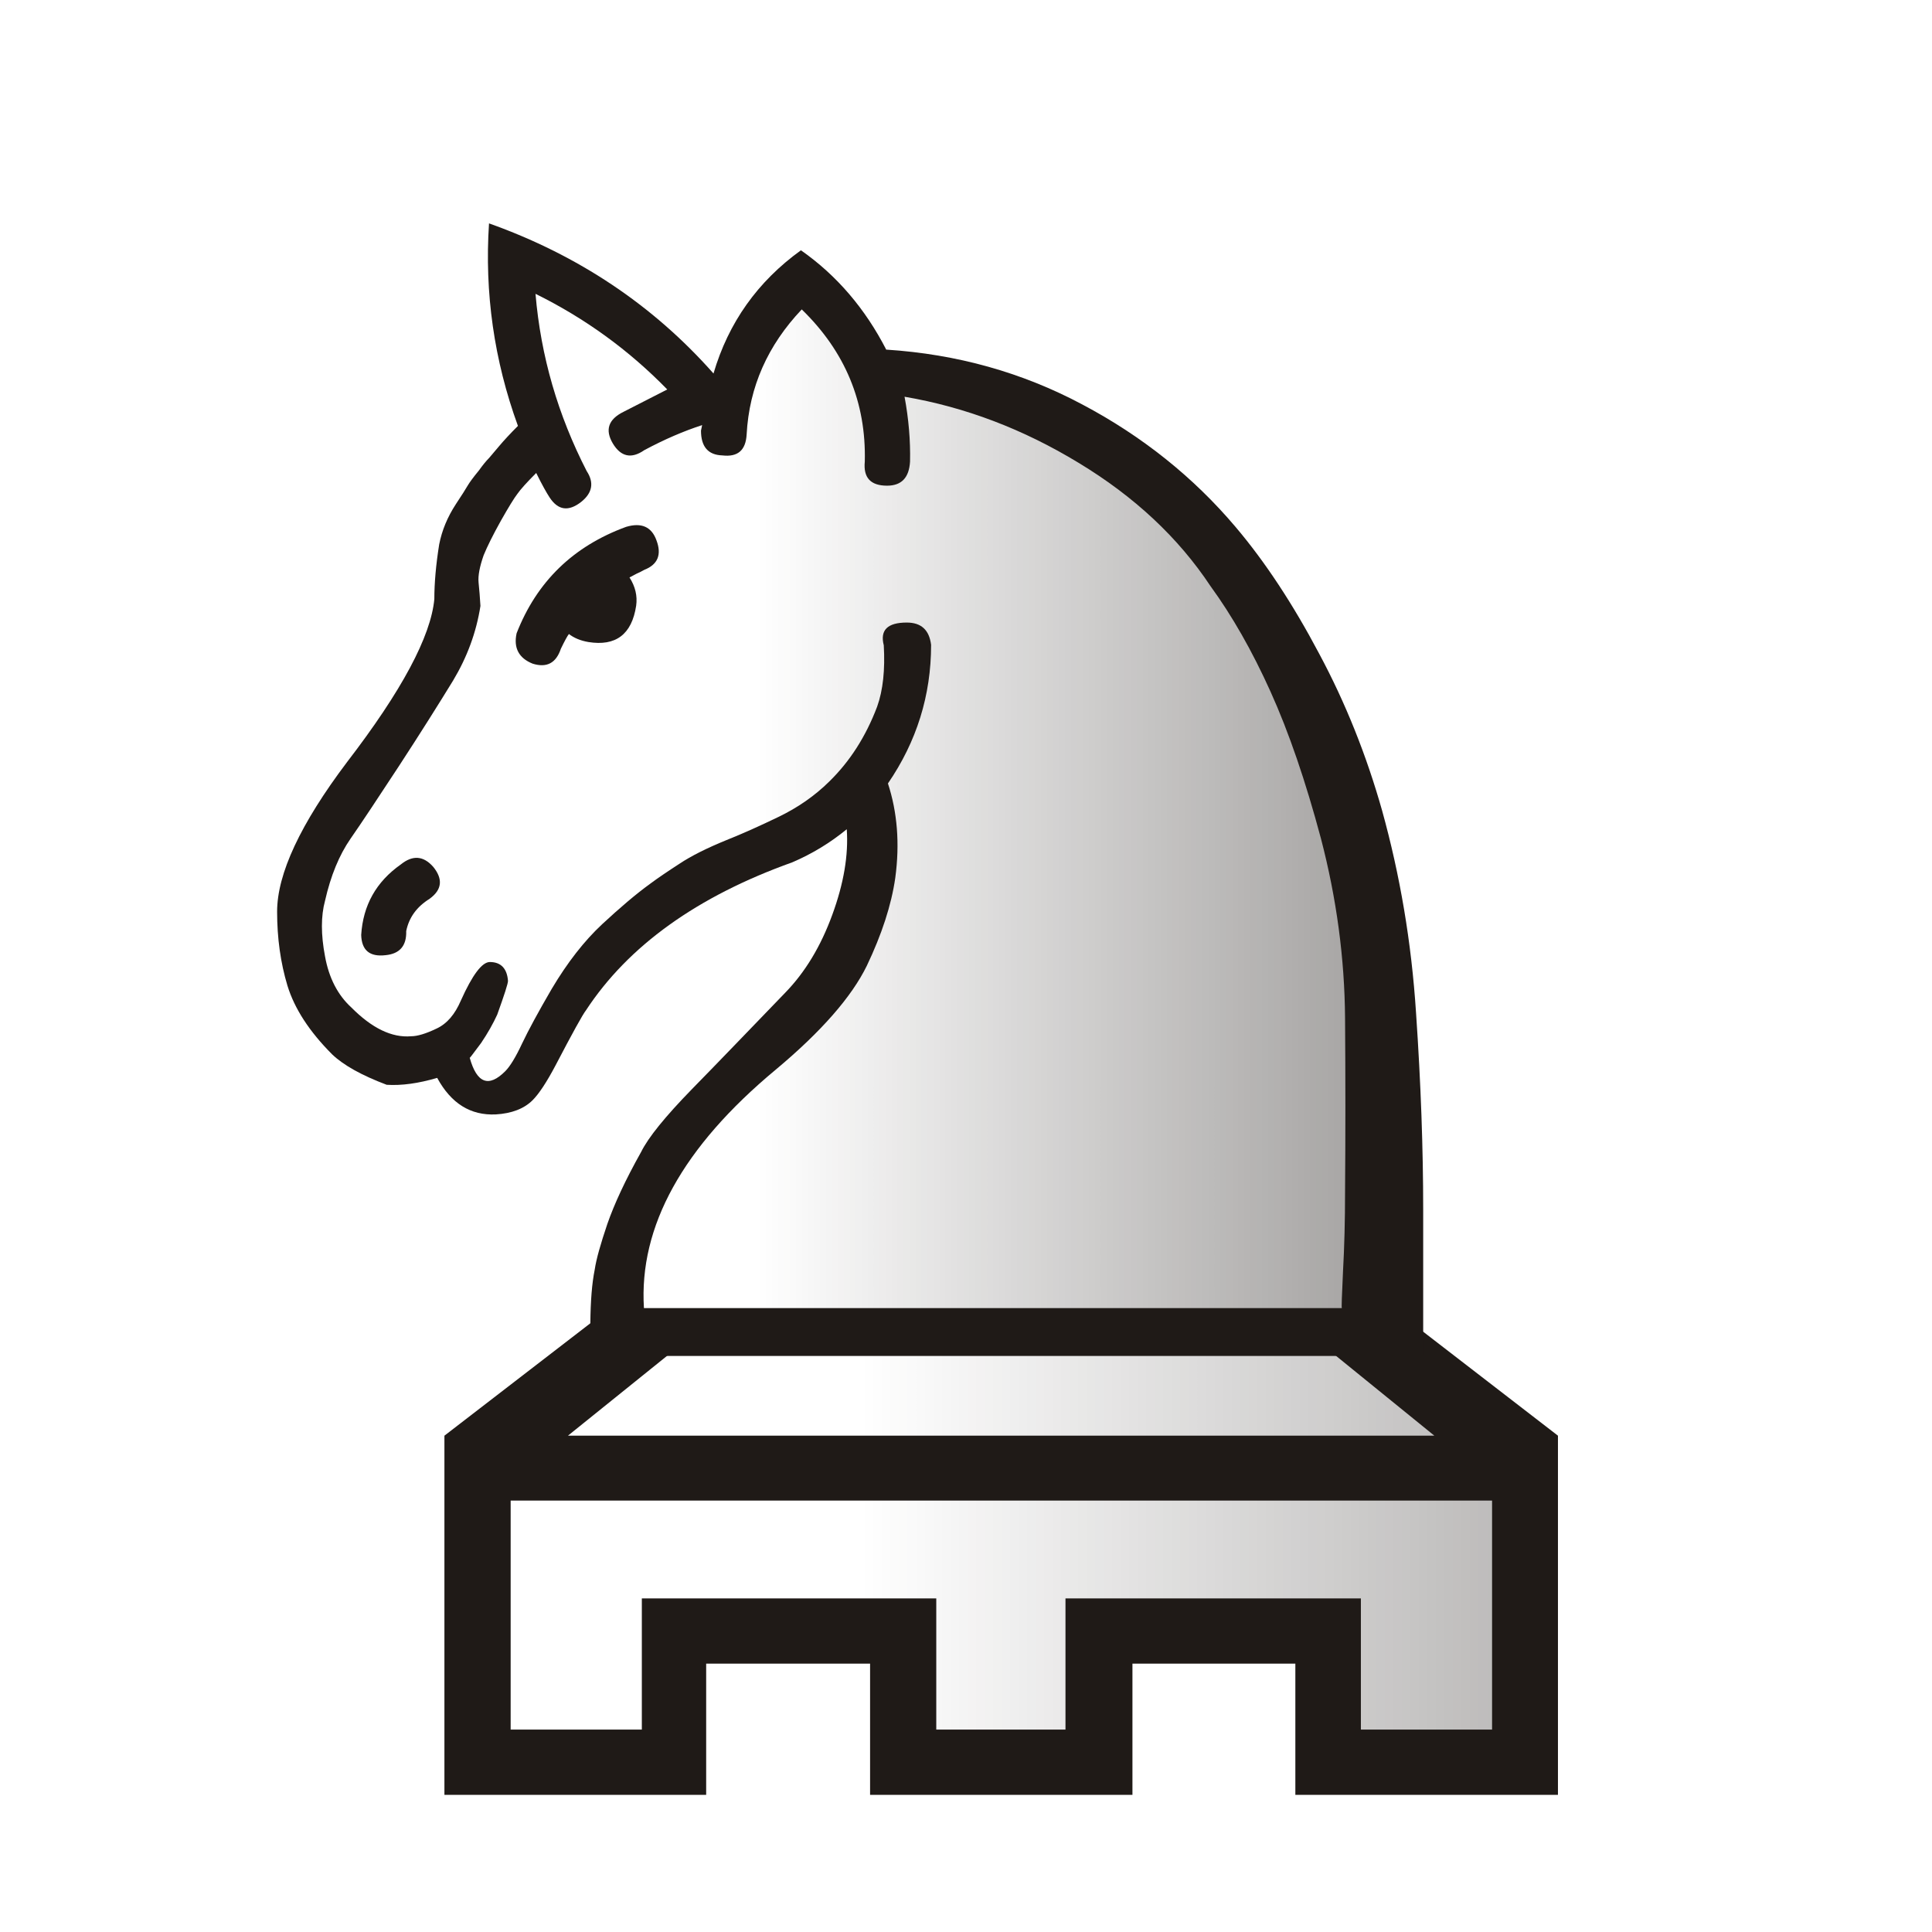
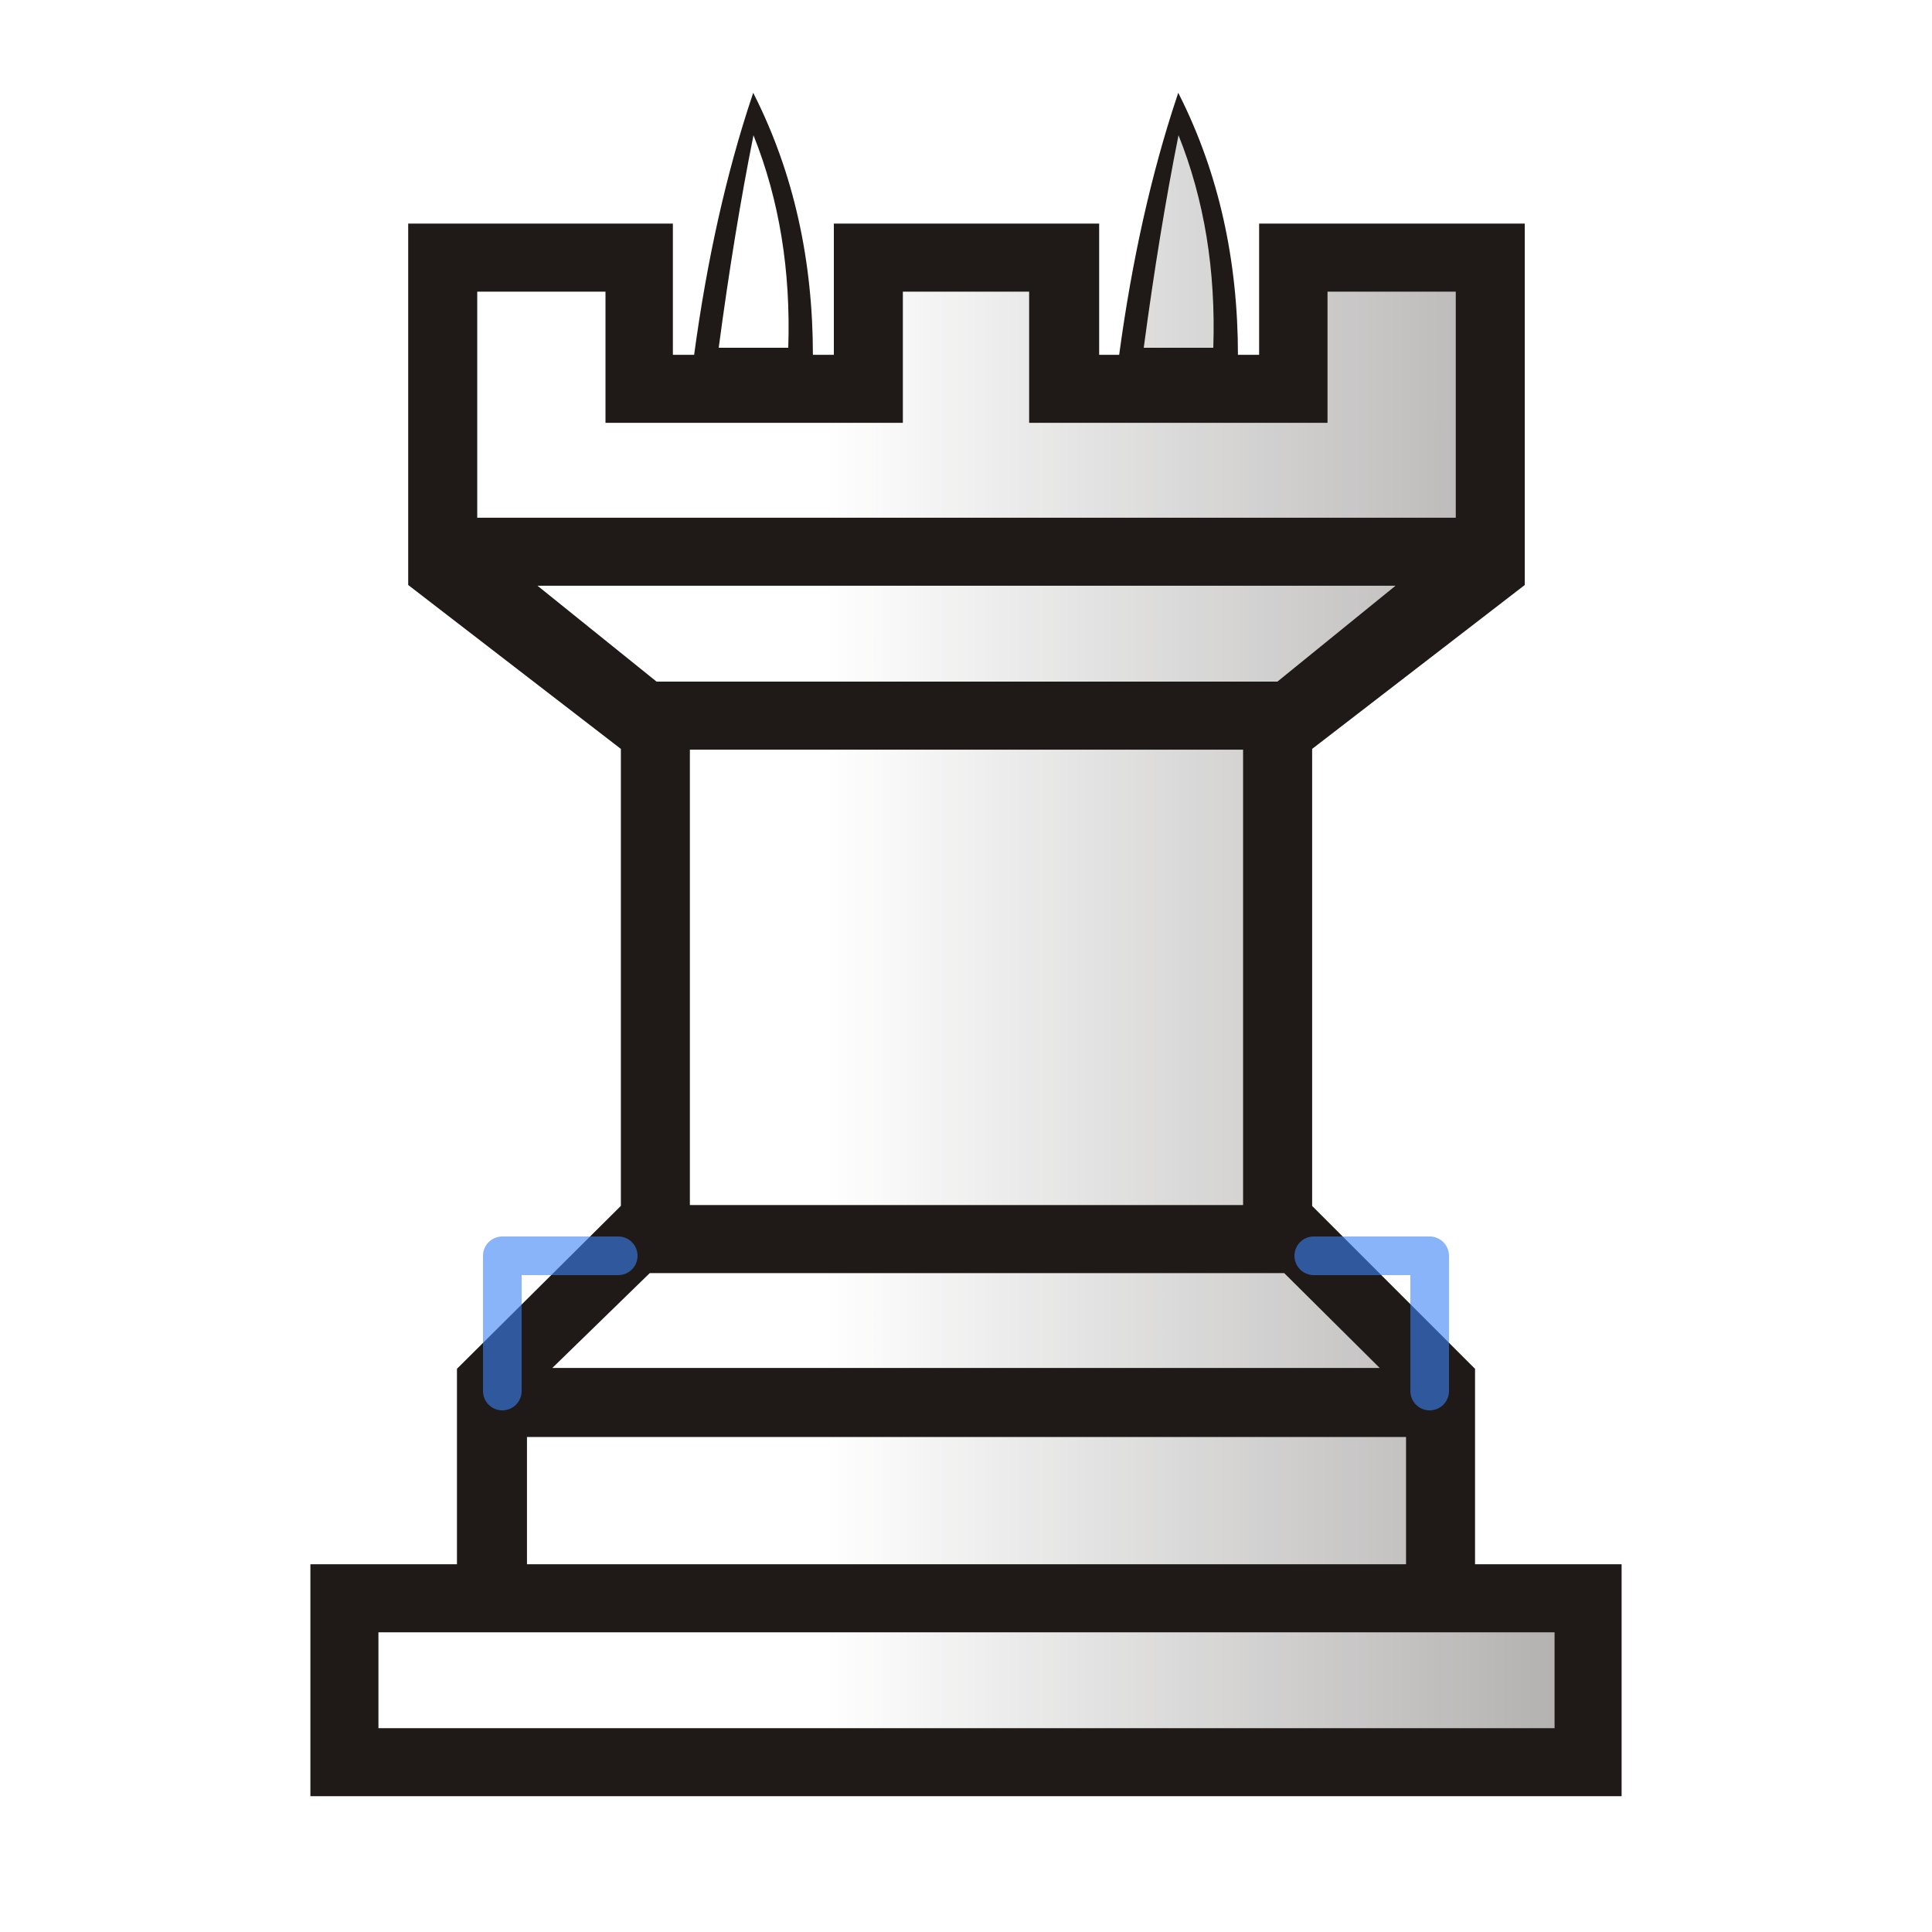
- <svg xmlns="http://www.w3.org/2000/svg" id="svg7104" version="1.1" viewBox="0 0 50 50" clip-rule="evenodd" fill-rule="evenodd" image-rendering="optimizeQuality" shape-rendering="geometricPrecision" height="177.17" width="177.17">
-   <defs id="defs7098">
-     <linearGradient gradientTransform="matrix(0.8473223,0,0,0.8486046,3.191821,-2.021577)" gradientUnits="userSpaceOnUse" x2="77.64" x1="21.405" id="0">
-       <stop id="stop7093" stop-color="#fff" />
-       <stop id="stop7095" stop-opacity="0" stop-color="#fff" offset="1" />
-     </linearGradient>
-     <clipPath id="clipPath5191" clipPathUnits="userSpaceOnUse">
-       <rect clip-path="none" y="4.029" x="7.207" height="15.671" width="35.163" id="rect5193" style="opacity:1;fill:#d40000;fill-opacity:1;stroke:#000000;stroke-width:0.205;stroke-linecap:square;stroke-linejoin:miter;stroke-miterlimit:4;stroke-dasharray:none;stroke-opacity:1;paint-order:normal" />
-     </clipPath>
-     <linearGradient gradientUnits="userSpaceOnUse" x2="77.64" x1="21.376" id="0-3">
-       <stop id="stop4571" stop-color="#fff" />
-       <stop id="stop4573" stop-opacity="0" stop-color="#fff" offset="1" />
-     </linearGradient>
-   </defs>
-   <g transform="translate(-0.8791737,0.4604379)" id="g6081">
-     <g transform="matrix(1,0,0,-1,1.778762,51.81486)" id="g5169" clip-path="url(#clipPath5191)">
-       <path style="fill:#1f1a17" id="path4578" d="m 28.408,9.22 h 4.216 V 5.825 h 6.796 v 9.295 l -5.5,4.243 V 31.22 l 4.22,4.221 v 5.08 h 3.789 V 46.45 H 8.07 v -5.929 h 3.794 v -5.08 L 16.11,31.22 V 19.363 L 10.602,15.12 V 5.825 h 6.774 V 9.22 h 4.242 V 5.825 h 6.79 z" />
-       <path style="fill:url(#0-3)" id="path4580" d="m 33.07,17.678 3.15,-2.557 H 13.8 l 3.175,2.557 h 16.1 m 7.197,24.528 H 9.758 v 2.557 h 30.514 v -2.557 m -3.844,-5.05 H 13.602 v 3.37 h 22.826 v -3.37 M 32.212,19.368 H 17.819 V 31.23 H 32.212 V 19.368 m 5.503,-5.927 V 7.514 H 34.32 v 3.395 H 26.675 V 7.514 h -3.344 v 3.395 h -7.62 V 7.514 h -3.395 v 5.927 h 25.4 m -1.913,22 -2.548,-2.532 H 16.804 l -2.599,2.532 h 21.598" />
-     </g>
-     <g id="g6073" transform="matrix(0.828038,0,0,0.828038,2.810958,3.660379)">
-       <path style="fill:#1f1a17;stroke-width:0.848" id="path7100" d="m 25.375,5.951 c 2.202,0.143 4.237,0.711 6.119,1.714 1.873,0.991 3.472,2.27 4.792,3.83 0.925,1.092 1.794,2.414 2.611,3.959 0.825,1.538 1.478,3.175 1.966,4.9 0.559,2.012 0.919,4.117 1.062,6.33 0.151,2.206 0.223,4.252 0.223,6.135 v 4.584 c 0,0 -1.091,0 -3.272,0 -2.173,0 -5,0 -8.482,0 H 16.298 c -0.129,0 -0.186,-0.345 -0.18,-1.028 0.007,-0.69 0.05,-1.243 0.136,-1.667 0.05,-0.338 0.186,-0.812 0.395,-1.43 0.215,-0.618 0.559,-1.365 1.055,-2.249 0.222,-0.452 0.753,-1.107 1.593,-1.969 0.846,-0.862 1.808,-1.868 2.905,-3.003 0.631,-0.647 1.119,-1.459 1.478,-2.443 0.358,-0.977 0.509,-1.868 0.452,-2.673 -0.517,0.424 -1.084,0.769 -1.703,1.034 -2.97,1.063 -5.126,2.608 -6.449,4.627 -0.101,0.129 -0.416,0.697 -0.947,1.714 -0.28,0.532 -0.524,0.898 -0.718,1.092 -0.265,0.266 -0.653,0.417 -1.155,0.446 -0.782,0.036 -1.392,-0.338 -1.829,-1.142 C 10.743,28.885 10.22,28.957 9.753,28.928 8.971,28.633 8.404,28.317 8.05,27.979 7.332,27.26 6.873,26.549 6.651,25.83 6.435,25.112 6.328,24.343 6.328,23.517 c 0,-1.179 0.724,-2.738 2.188,-4.678 1.712,-2.228 2.618,-3.93 2.726,-5.092 0,-0.503 0.05,-1.071 0.151,-1.706 0.086,-0.439 0.258,-0.857 0.524,-1.264 0.186,-0.28 0.308,-0.474 0.366,-0.575 0.064,-0.108 0.18,-0.266 0.352,-0.474 0.122,-0.172 0.23,-0.302 0.316,-0.388 0.079,-0.093 0.186,-0.216 0.316,-0.373 0.151,-0.18 0.344,-0.388 0.588,-0.632 -0.746,-2.048 -1.047,-4.16 -0.904,-6.33 2.783,0.991 5.126,2.554 7.016,4.692 0.466,-1.588 1.378,-2.874 2.733,-3.851 1.119,0.783 2.009,1.825 2.669,3.111" />
-       <path style="fill:url(#0);stroke-width:0.848" id="path7102" d="m 39.606,35.905 c -0.014,0 0,-0.381 0.036,-1.142 0.043,-0.769 0.064,-1.595 0.064,-2.479 0.014,-1.753 0.014,-3.564 0,-5.439 -0.014,-1.875 -0.265,-3.743 -0.753,-5.612 -0.48,-1.796 -1.004,-3.327 -1.579,-4.599 -0.574,-1.272 -1.198,-2.364 -1.873,-3.291 -1.004,-1.516 -2.382,-2.802 -4.118,-3.851 -1.736,-1.057 -3.551,-1.746 -5.445,-2.069 0.129,0.69 0.186,1.365 0.172,2.026 -0.029,0.503 -0.265,0.754 -0.718,0.754 -0.517,0 -0.746,-0.251 -0.696,-0.754 C 24.741,7.597 24.081,6.009 22.725,4.694 21.663,5.815 21.082,7.115 21.003,8.603 20.975,9.099 20.724,9.314 20.243,9.257 19.798,9.243 19.576,8.984 19.576,8.482 c 0,0 0.014,-0.058 0.036,-0.172 C 19.038,8.496 18.435,8.755 17.804,9.093 17.402,9.373 17.072,9.301 16.821,8.884 16.57,8.46 16.678,8.129 17.158,7.893 17.761,7.584 18.213,7.354 18.522,7.196 17.317,5.96 15.946,4.968 14.404,4.207 c 0.165,1.954 0.703,3.793 1.6,5.54 0.236,0.359 0.18,0.682 -0.172,0.963 -0.395,0.309 -0.724,0.266 -0.99,-0.143 -0.093,-0.143 -0.236,-0.395 -0.416,-0.761 -0.294,0.294 -0.495,0.518 -0.588,0.653 -0.1,0.129 -0.273,0.41 -0.517,0.841 -0.244,0.438 -0.423,0.798 -0.538,1.078 -0.122,0.352 -0.18,0.632 -0.158,0.857 0.021,0.216 0.043,0.452 0.058,0.726 -0.129,0.827 -0.416,1.602 -0.856,2.335 -0.445,0.726 -1.004,1.617 -1.693,2.673 -0.66,1.006 -1.163,1.768 -1.513,2.27 -0.352,0.51 -0.617,1.15 -0.796,1.94 -0.129,0.474 -0.129,1.057 0,1.732 0.122,0.682 0.402,1.214 0.818,1.595 0.646,0.653 1.27,0.956 1.873,0.905 0.194,0 0.459,-0.079 0.789,-0.237 0.33,-0.151 0.581,-0.446 0.768,-0.883 0.358,-0.798 0.66,-1.2 0.904,-1.2 0.344,0 0.538,0.201 0.567,0.589 0,0.087 -0.115,0.439 -0.337,1.057 -0.129,0.28 -0.294,0.575 -0.502,0.883 -0.273,0.367 -0.387,0.518 -0.358,0.46 0.222,0.804 0.596,0.941 1.112,0.423 0.151,-0.151 0.33,-0.446 0.524,-0.862 0.201,-0.423 0.509,-0.991 0.925,-1.706 0.495,-0.833 1.018,-1.502 1.579,-2.026 0.559,-0.518 1.055,-0.941 1.492,-1.258 0.251,-0.187 0.559,-0.395 0.925,-0.632 0.366,-0.244 0.856,-0.489 1.471,-0.74 0.488,-0.194 1.033,-0.438 1.629,-0.726 0.596,-0.288 1.126,-0.653 1.585,-1.107 0.646,-0.632 1.141,-1.408 1.492,-2.335 0.186,-0.518 0.251,-1.157 0.208,-1.919 -0.122,-0.474 0.115,-0.711 0.718,-0.711 0.452,0 0.703,0.23 0.761,0.697 0,1.581 -0.452,3.024 -1.349,4.332 0.294,0.898 0.373,1.882 0.23,2.946 -0.122,0.857 -0.424,1.774 -0.89,2.752 -0.474,0.97 -1.42,2.055 -2.848,3.248 -2.905,2.414 -4.279,4.9 -4.118,7.451 0,0 1.19,0 3.58,0 2.389,0 4.635,0 6.736,0 H 39.605 M 11.102,23.11 c -0.409,0.251 -0.652,0.589 -0.739,1.013 0.014,0.46 -0.201,0.711 -0.646,0.754 -0.495,0.058 -0.746,-0.151 -0.761,-0.632 0.058,-0.927 0.466,-1.66 1.241,-2.206 0.366,-0.294 0.703,-0.273 1.012,0.079 0.308,0.381 0.273,0.711 -0.108,0.991 m 6.241,-10.037 c 0.18,0.28 0.251,0.575 0.208,0.883 -0.136,0.898 -0.639,1.272 -1.492,1.135 -0.251,-0.043 -0.452,-0.129 -0.61,-0.251 -0.05,0.064 -0.136,0.222 -0.251,0.46 -0.151,0.452 -0.445,0.603 -0.882,0.467 -0.43,-0.172 -0.602,-0.489 -0.502,-0.949 0.631,-1.617 1.772,-2.723 3.423,-3.327 0.48,-0.143 0.796,0 0.947,0.417 0.172,0.452 0.043,0.762 -0.38,0.927 -0.079,0.043 -0.158,0.087 -0.23,0.115 -0.072,0.036 -0.143,0.079 -0.23,0.122" />
-     </g>
-   </g>
+ <svg xmlns="http://www.w3.org/2000/svg" clip-rule="evenodd" fill-rule="evenodd" height="50mm" image-rendering="optimizeQuality" shape-rendering="geometricPrecision" text-rendering="geometricPrecision" viewBox="0 0 50 50" width="50mm">
+   <linearGradient id="a" gradientUnits="userSpaceOnUse" x1="21.376" x2="77.641" y1="37.469" y2="37.469">
+     <stop offset="0" stop-color="#fff" />
+     <stop offset="1" stop-color="#fff" stop-opacity="0" />
+   </linearGradient>
+   <path d="M28.408 9.22h4.216V5.825h6.799v9.296l-5.503 4.242v11.862l4.216 4.216v5.08h3.793v5.927H8.071V40.52h3.793v-5.08l4.242-4.216V19.363l-5.504-4.242V5.825h6.774V9.22h4.242V5.825h6.79z" fill="#1f1a17" stroke="#1f1a17" stroke-width=".076" />
+   <path d="M33.073 17.678l3.15-2.557h-22.42l3.175 2.557zm7.197 24.528H9.756v2.557H40.27zm-3.844-5.055H13.6v3.37h22.826zm-4.217-17.788H17.816v11.862h14.393zm5.504-5.927V7.51h-3.395v3.395h-7.646V7.51h-3.344v3.395h-7.62V7.51h-3.395v5.926zm-1.914 22.005l-2.548-2.531H16.8l-2.6 2.531z" fill="url(#a)" stroke="#1f1a17" stroke-width=".076" />
+   <path d="M18 9.2 Q18.5 5.5 19.5 2.5 Q21 5.5 21 9.2" fill="#1f1a17" stroke="#1f1a17" stroke-width=".076" />
+   <path d="M29 9.2 Q29.5 5.5 30.5 2.5 Q32 5.5 32 9.2" fill="#1f1a17" stroke="#1f1a17" stroke-width=".076" />
+   <path d="M18.6 9 Q19 6 19.5 3.5 Q20.5 6 20.4 9" fill="url(#a)" />
+   <path d="M29.6 9 Q30 6 30.5 3.5 Q31.5 6 31.4 9" fill="url(#a)" />
+   <path d="M13 36 L13 32.5 L16 32.5" fill="none" stroke="#3b82f6" stroke-width="1" stroke-linecap="round" stroke-linejoin="round" opacity="0.6" />
+   <path d="M37 36 L37 32.5 L34 32.5" fill="none" stroke="#3b82f6" stroke-width="1" stroke-linecap="round" stroke-linejoin="round" opacity="0.6" />
</svg>
